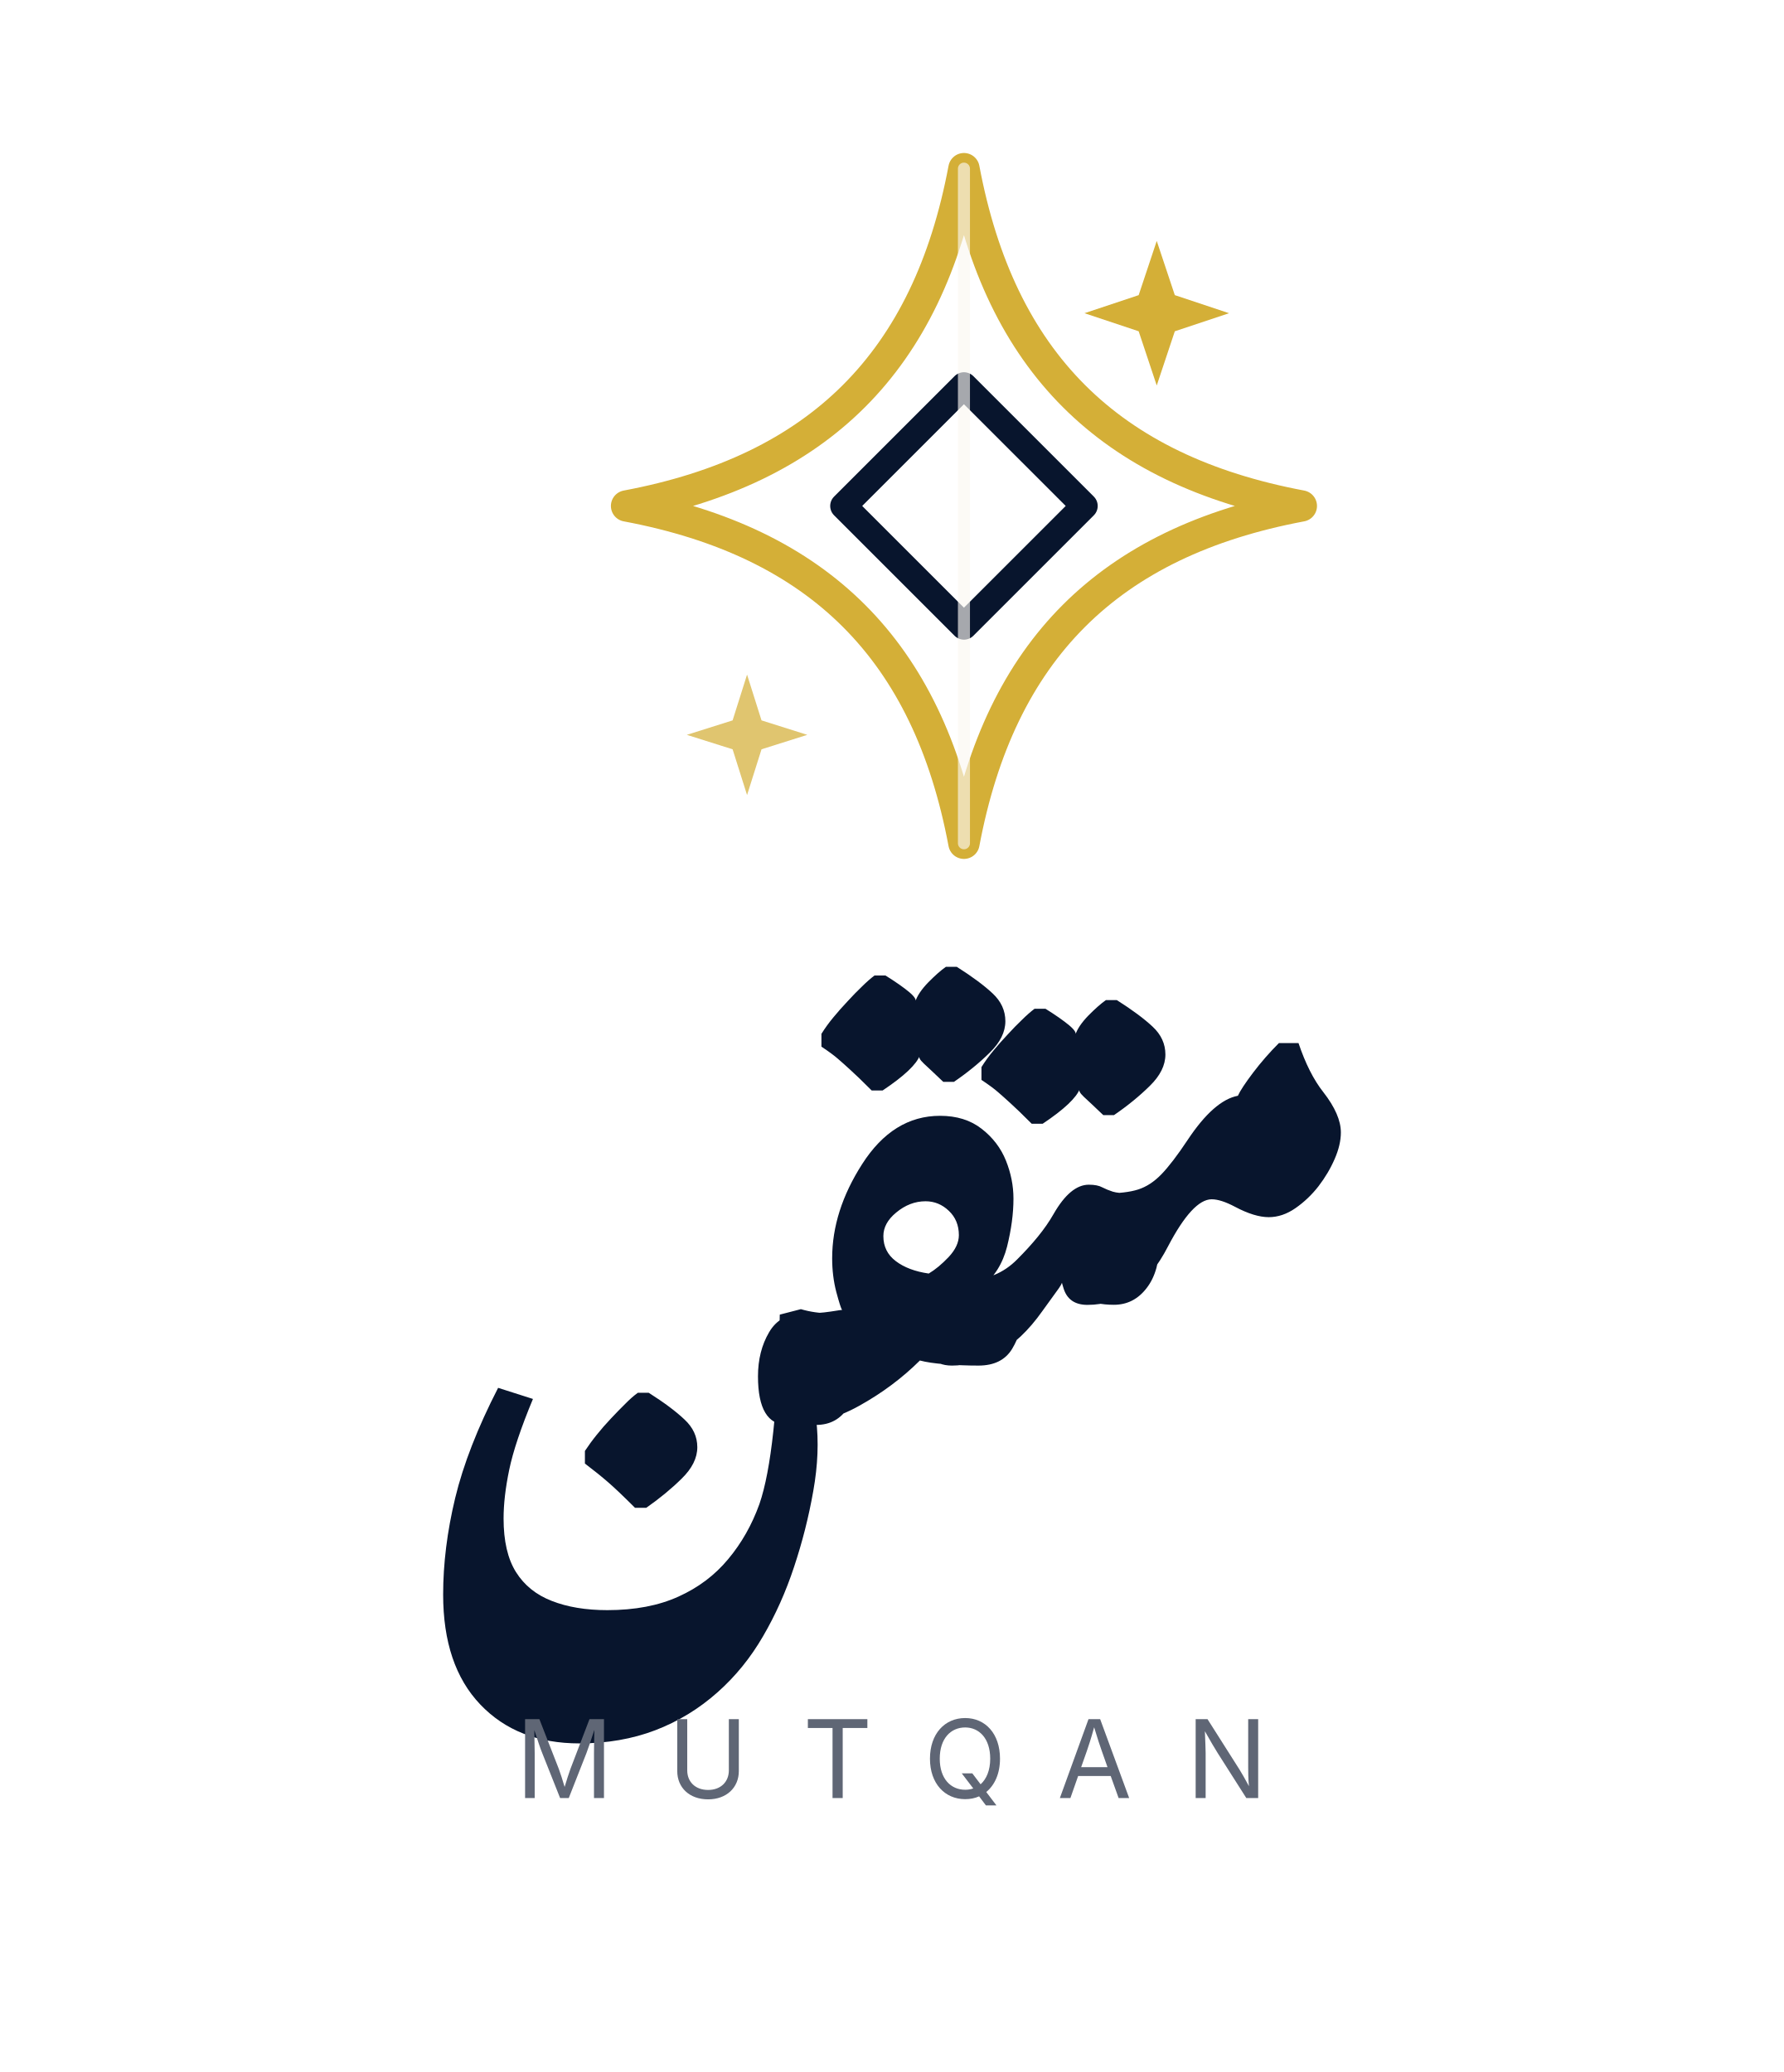
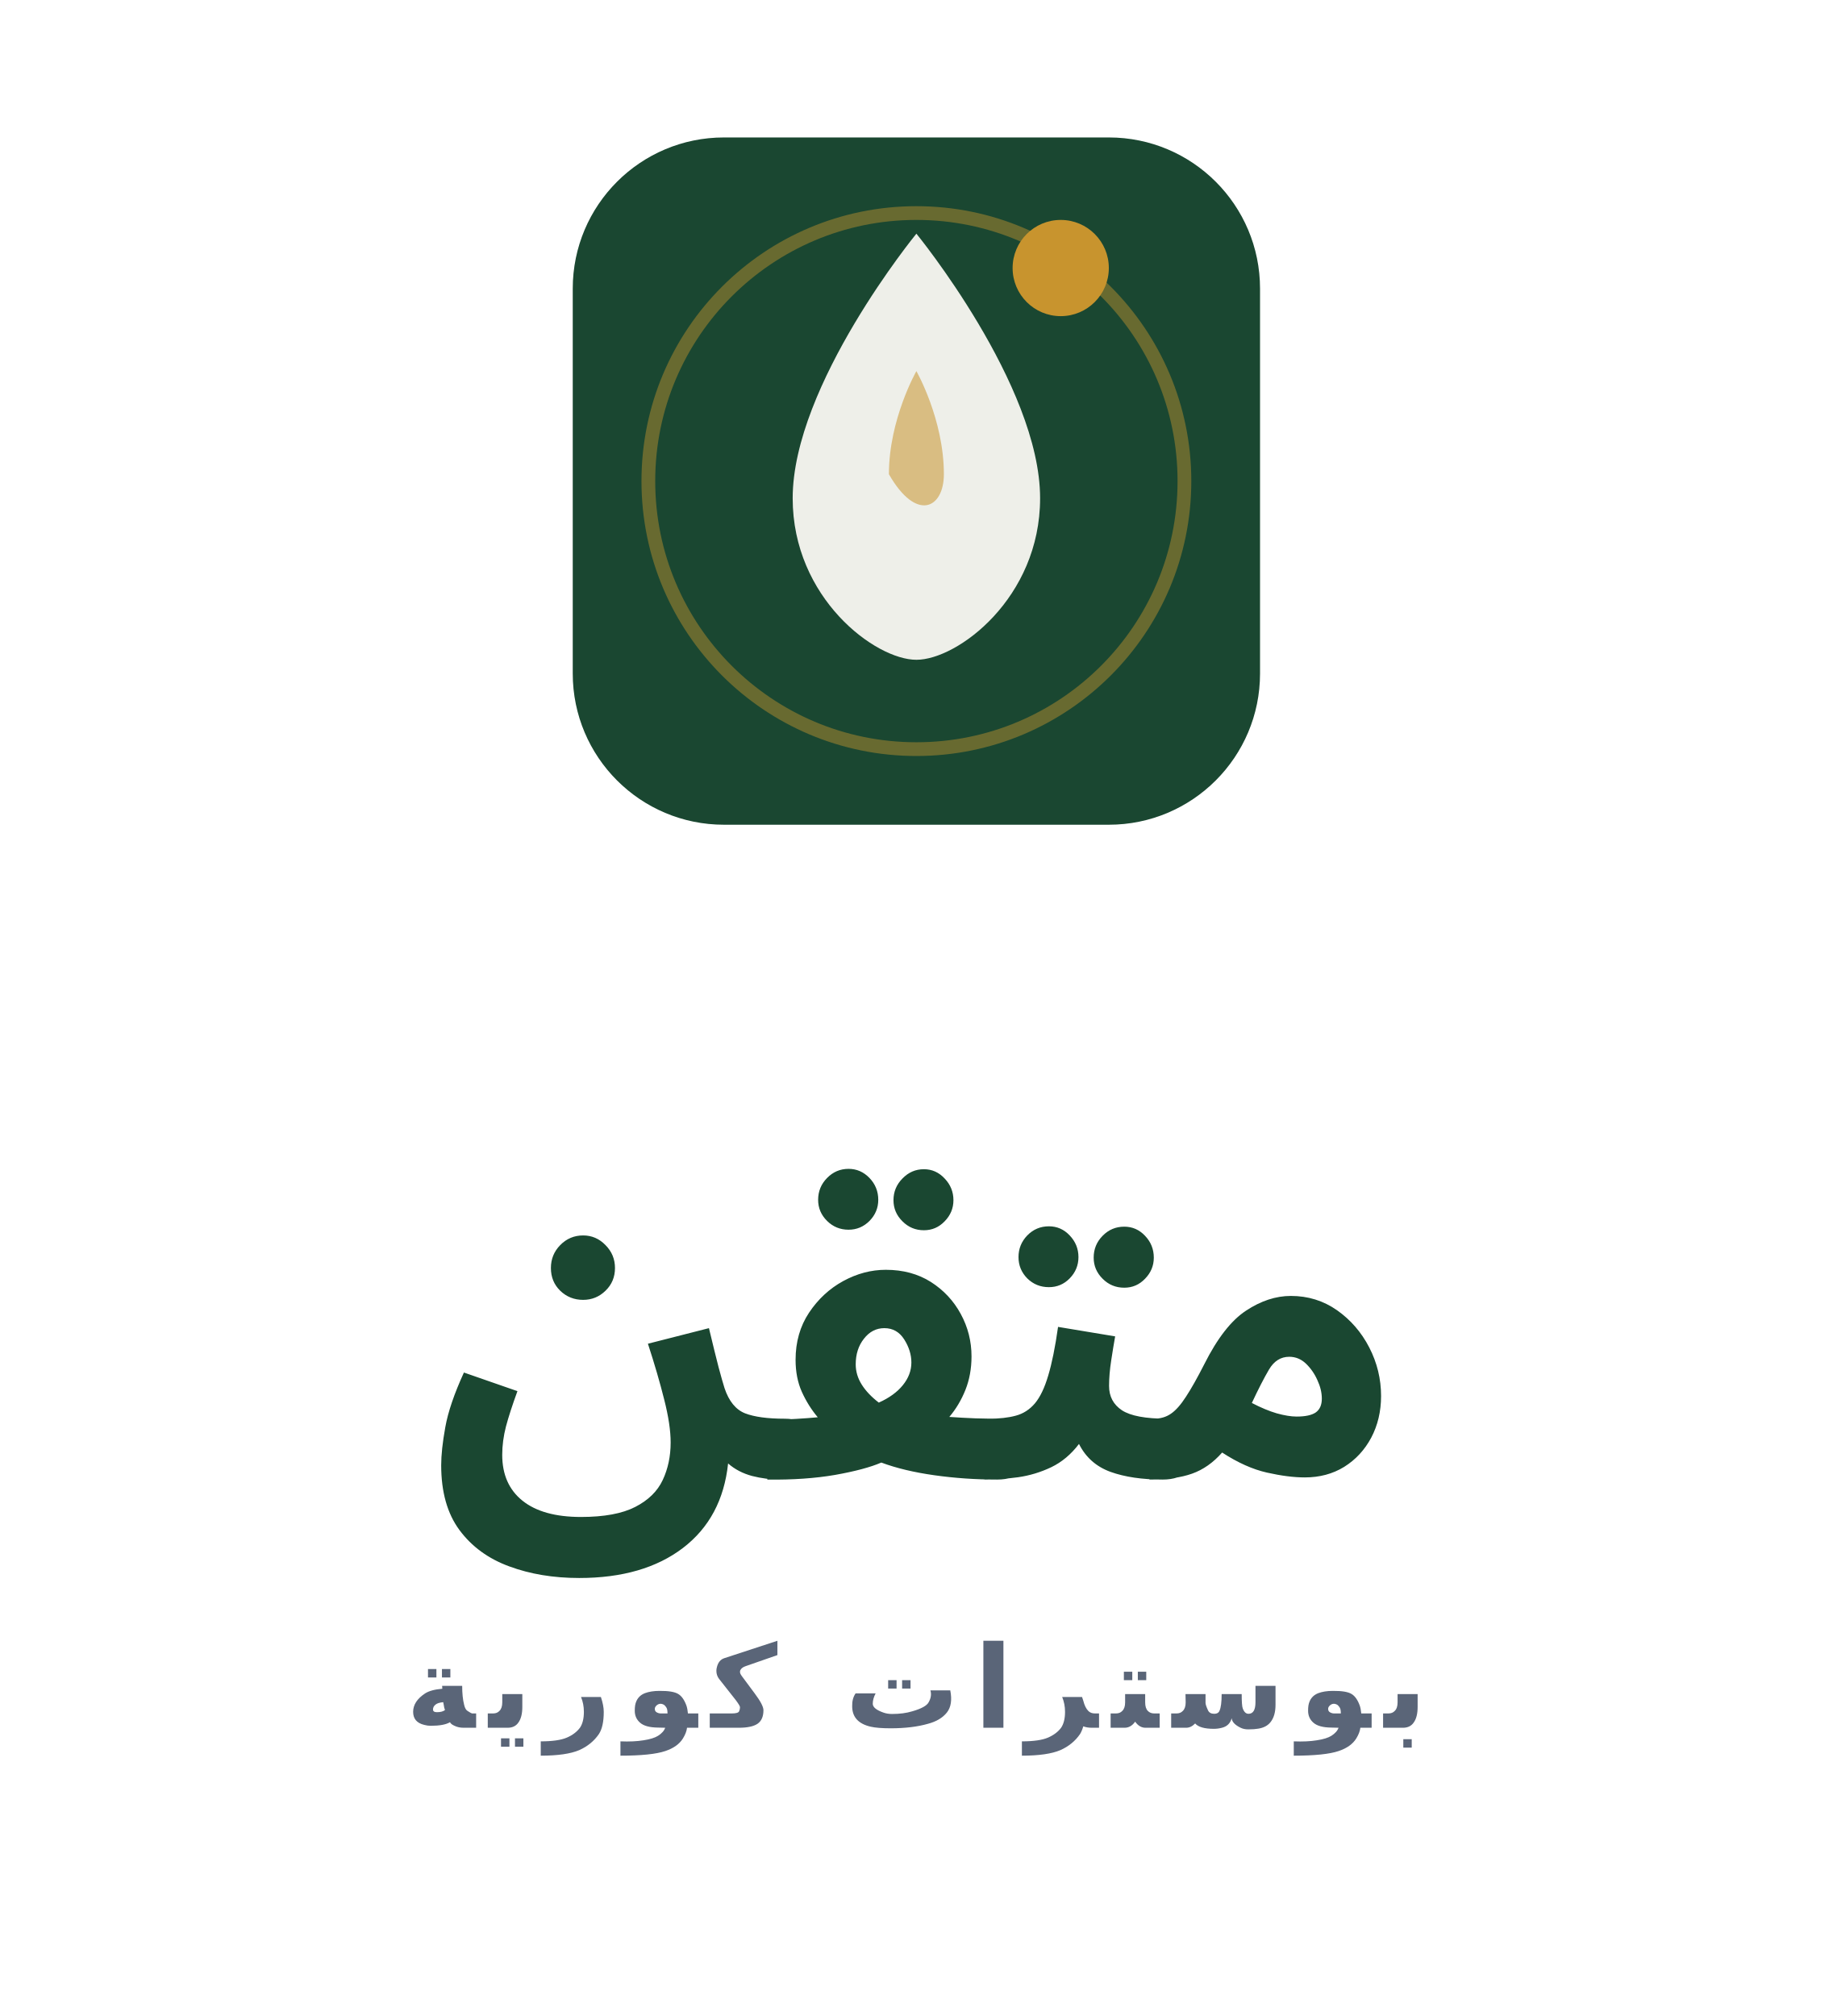
- <svg xmlns="http://www.w3.org/2000/svg" width="148" height="172" viewBox="0 0 148 172" fill="none" role="img" aria-label="Mutqan stacked logo">
+ <svg xmlns="http://www.w3.org/2000/svg" width="160" height="176" viewBox="0 0 160 176" fill="none" role="img" aria-label="متقن — بوسترات كورية">
  <g transform="translate(50 12)">
-     <path d="M30 2C33 18 42 27 58 30C42 33 33 42 30 58C27 42 18 33 2 30C18 27 27 18 30 2Z" stroke="#D4AF37" stroke-width="2.6" stroke-linecap="round" stroke-linejoin="round" />
-     <path d="M30 20L40 30L30 40L20 30L30 20Z" stroke="#08152D" stroke-width="2.2" stroke-linecap="round" stroke-linejoin="round" />
-     <path d="M46 8L47.5 12.5L52 14L47.5 15.5L46 20L44.5 15.5L40 14L44.5 12.5L46 8Z" fill="#D4AF37" />
-     <path d="M12 44L13.2 47.8L17 49L13.2 50.2L12 54L10.8 50.2L7 49L10.8 47.8L12 44Z" fill="#D4AF37" opacity="0.72" />
-     <path d="M30 2C30 16 30 44 30 58" stroke="#FAF8F1" stroke-width="1" stroke-linecap="round" opacity="0.65" />
+     <rect width="60" height="60" rx="13.2" fill="#1A4731" />
+     <circle cx="30" cy="30" r="23.4" stroke="#C8942E" stroke-width="1.2" opacity="0.45" fill="none" />
+     <path d="M30 8.4C30 8.4 40.8 21.6 40.8 31.5C40.8 40.2 33.6 45.6 30 45.6C26.4 45.6 19.2 40.2 19.2 31.5C19.2 21.6 30 8.4 30 8.4Z" fill="#F9F8F3" fill-opacity="0.95" />
+     <path d="M27.6 29.4C27.6 24.6 30 20.4 30 20.4C30 20.4 32.4 24.6 32.4 29.4C32.4 32.4 30 33.6 27.6 29.4Z" fill="#C8942E" opacity="0.55" />
+     <circle cx="42.6" cy="11.4" r="4.2" fill="#C8942E" />
  </g>
-   <text x="74" y="116" text-anchor="middle" dominant-baseline="middle" fill="#08152D" style="font-family:'Aref Ruqaa','Noto Nastaliq Urdu','IBM Plex Sans Arabic','Tajawal','Noto Sans Arabic',sans-serif;font-size:40px;font-weight:700;letter-spacing:-0.055em">متقن</text>
-   <text x="74" y="146" text-anchor="middle" dominant-baseline="middle" fill="#5F6675" style="font-family:'Inter',system-ui,sans-serif;font-size:9px;font-weight:400;letter-spacing:0.5em">MUTQAN</text>
+   <text x="80" y="118" text-anchor="middle" dominant-baseline="middle" fill="#1A4731" style="font-family:'Tajawal','IBM Plex Sans Arabic','Noto Sans Arabic',sans-serif;font-size:38px;font-weight:800;letter-spacing:-0.03em">متقن</text>
+   <text x="80" y="148" text-anchor="middle" dominant-baseline="middle" fill="#5A6578" style="font-family:'Tajawal','IBM Plex Sans Arabic',sans-serif;font-size:10px;font-weight:600;letter-spacing:0.12em">بوسترات كورية</text>
</svg>
